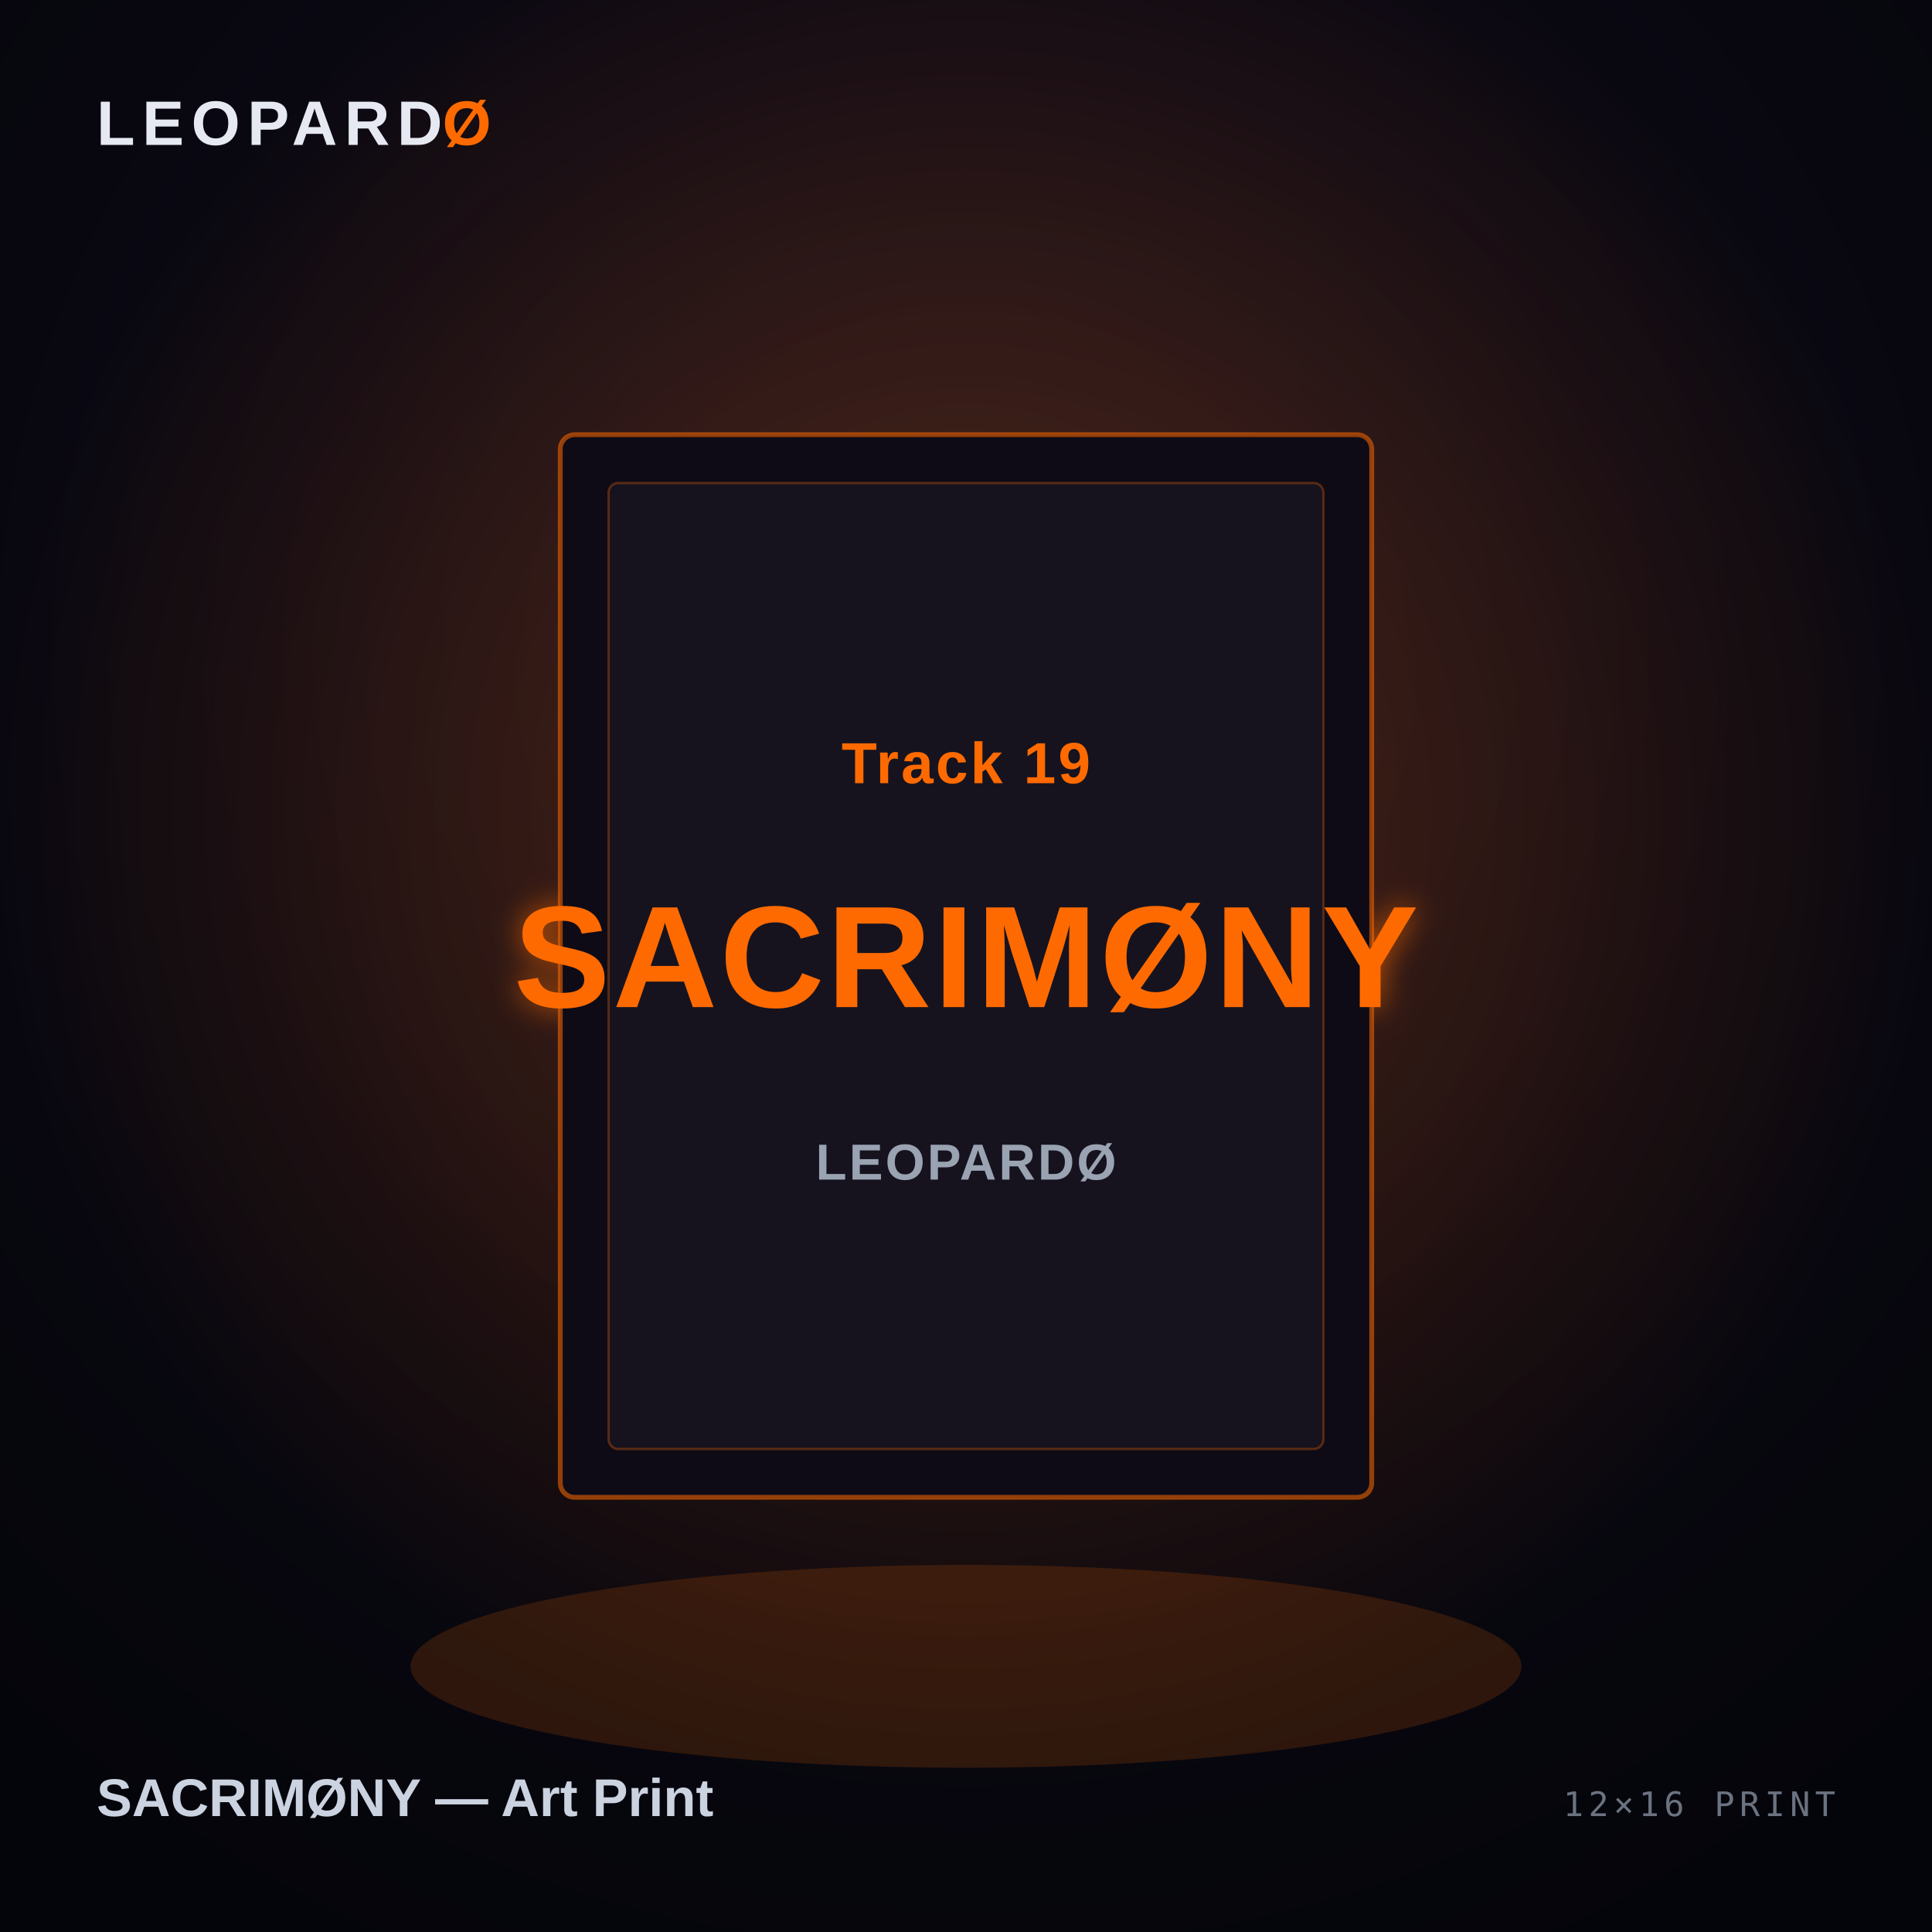
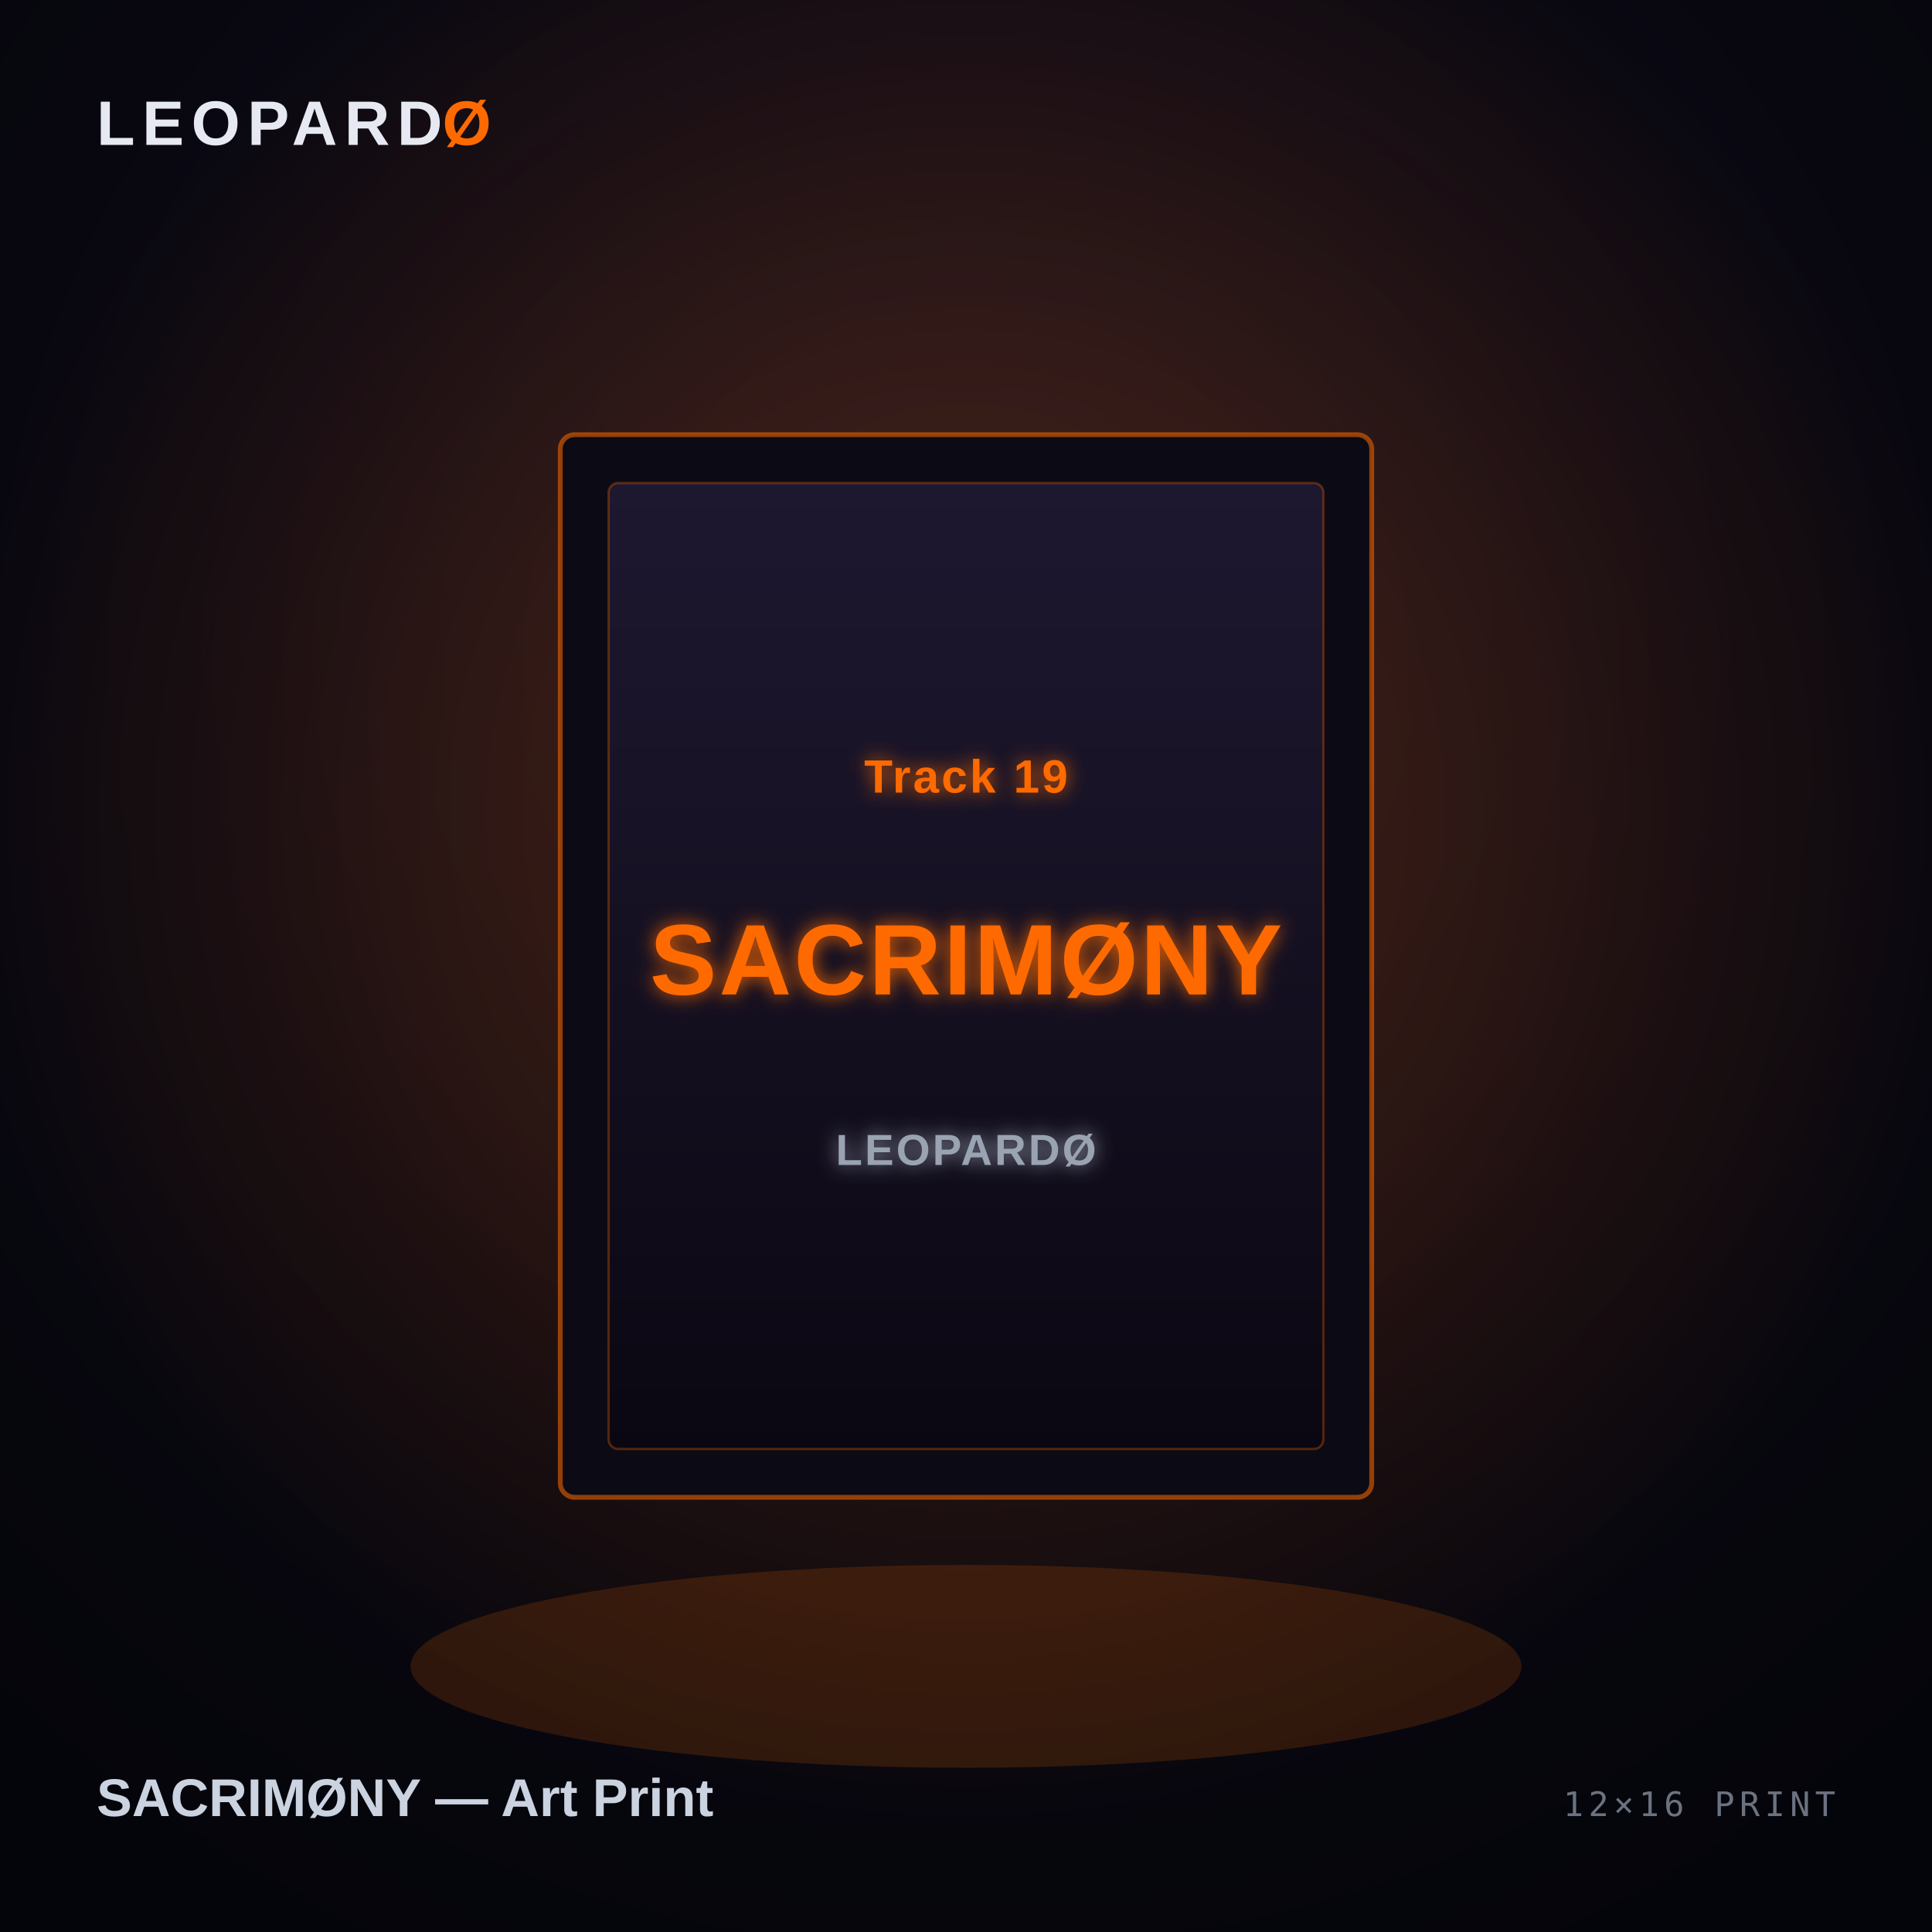
<svg xmlns="http://www.w3.org/2000/svg" viewBox="0 0 800 800" width="800" height="800">
  <defs>
    <radialGradient id="bg" cx="50%" cy="34%" r="75%">
      <stop offset="0%" stop-color="#141022" />
      <stop offset="55%" stop-color="#0a0812" />
      <stop offset="100%" stop-color="#04050a" />
    </radialGradient>
-     <radialGradient id="halo" cx="50%" cy="42%" r="50%">
-       <stop offset="0%" stop-color="#ff6a00" stop-opacity="0.28" />
+     <radialGradient id="halo" cx="50%" cy="42%" r="52%">
+       <stop offset="0%" stop-color="#ff6a00" stop-opacity="0.26" />
      <stop offset="100%" stop-color="#ff6a00" stop-opacity="0" />
    </radialGradient>
-     <filter id="glow" x="-30%" y="-30%" width="160%" height="160%">
-       <feGaussianBlur stdDeviation="6" />
+     <linearGradient id="fab" x1="0" y1="0" x2="0" y2="1">
+       <stop offset="0%" stop-color="#1d1830" />
+       <stop offset="55%" stop-color="#140f1f" />
+       <stop offset="100%" stop-color="#0a0712" />
+     </linearGradient>
+     <filter id="glow" x="-40%" y="-40%" width="180%" height="180%">
+       <feGaussianBlur stdDeviation="4" />
    </filter>
+     <clipPath id="cp">
+       <rect x="260" y="210" width="280" height="380" rx="10" />
+     </clipPath>
  </defs>
  <rect width="800" height="800" fill="url(#bg)" />
  <rect width="800" height="800" fill="url(#halo)" />
  <ellipse cx="400" cy="690" rx="230" ry="42" fill="#ff6a00" opacity="0.16" />
-   <g filter="url(#glow)" opacity="0.7">
-     <text x="400" y="317.5" text-anchor="middle" dominant-baseline="middle" font-family="Arial Black, Arial, sans-serif" font-weight="900" font-size="24" fill="#ff6a00" letter-spacing="1">Track 19</text>
-     <text x="400" y="400" text-anchor="middle" dominant-baseline="middle" font-family="Arial Black, Arial, sans-serif" font-weight="900" font-size="60" fill="#ff6a00" letter-spacing="1">SACRIMØNY</text>
-     <text x="400" y="482.5" text-anchor="middle" dominant-baseline="middle" font-family="Arial Black, Arial, sans-serif" font-weight="900" font-size="21" fill="#9aa3b2" letter-spacing="1">LEOPARDØ</text>
+   <g>
+     <rect x="232" y="180" width="336" height="440" rx="6" fill="#0c0a14" stroke="#ff6a00" stroke-opacity="0.55" stroke-width="2" />
+     <rect x="252" y="200" width="296" height="400" rx="4" fill="url(#fab)" stroke="#ff6a00" stroke-opacity="0.3" />
  </g>
-   <g>
-     <rect x="232" y="180" width="336" height="440" rx="6" fill="#0e0b16" stroke="#ff6a00" stroke-opacity="0.55" stroke-width="2" />
-     <rect x="252" y="200" width="296" height="400" rx="4" fill="#16131f" stroke="#ff6a00" stroke-opacity="0.3" />
-   </g>
-   <g>
-     <text x="400" y="317.5" text-anchor="middle" dominant-baseline="middle" font-family="Arial Black, Arial, sans-serif" font-weight="900" font-size="24" fill="#ff6a00" letter-spacing="1">Track 19</text>
-     <text x="400" y="400" text-anchor="middle" dominant-baseline="middle" font-family="Arial Black, Arial, sans-serif" font-weight="900" font-size="60" fill="#ff6a00" letter-spacing="1">SACRIMØNY</text>
-     <text x="400" y="482.5" text-anchor="middle" dominant-baseline="middle" font-family="Arial Black, Arial, sans-serif" font-weight="900" font-size="21" fill="#9aa3b2" letter-spacing="1">LEOPARDØ</text>
+   <g clip-path="url(#cp)">
+     <g filter="url(#glow)" opacity="0.9">
+       <text x="400" y="322.72" text-anchor="middle" dominant-baseline="middle" font-family="Arial Black, Arial, sans-serif" font-weight="900" font-size="19.32" fill="#ff6a00" letter-spacing="1">Track 19</text>
+       <text x="400" y="400" text-anchor="middle" dominant-baseline="middle" font-family="Arial Black, Arial, sans-serif" font-weight="900" font-size="41.548" fill="#ff6a00" letter-spacing="1">SACRIMØNY</text>
+       <text x="400" y="477.28" text-anchor="middle" dominant-baseline="middle" font-family="Arial Black, Arial, sans-serif" font-weight="900" font-size="18.032" fill="#9aa3b2" letter-spacing="1">LEOPARDØ</text>
+     </g>
+     <g>
+       <text x="400" y="322.72" text-anchor="middle" dominant-baseline="middle" font-family="Arial Black, Arial, sans-serif" font-weight="900" font-size="19.32" fill="#ff6a00" letter-spacing="1">Track 19</text>
+       <text x="400" y="400" text-anchor="middle" dominant-baseline="middle" font-family="Arial Black, Arial, sans-serif" font-weight="900" font-size="41.548" fill="#ff6a00" letter-spacing="1">SACRIMØNY</text>
+       <text x="400" y="477.28" text-anchor="middle" dominant-baseline="middle" font-family="Arial Black, Arial, sans-serif" font-weight="900" font-size="18.032" fill="#9aa3b2" letter-spacing="1">LEOPARDØ</text>
+     </g>
  </g>
  <text x="40" y="60" font-family="Arial, sans-serif" font-weight="900" font-size="26" letter-spacing="3" fill="#e6e9f2">LEOPARD<tspan fill="#ff6a00">Ø</tspan>
  </text>
  <text x="40" y="752" font-family="Arial, sans-serif" font-weight="800" font-size="22" fill="#cbd2e0">SACRIMØNY — Art Print</text>
  <text x="760" y="752" text-anchor="end" font-family="monospace" font-size="14" letter-spacing="2" fill="#6b7280">12×16 PRINT</text>
</svg>
